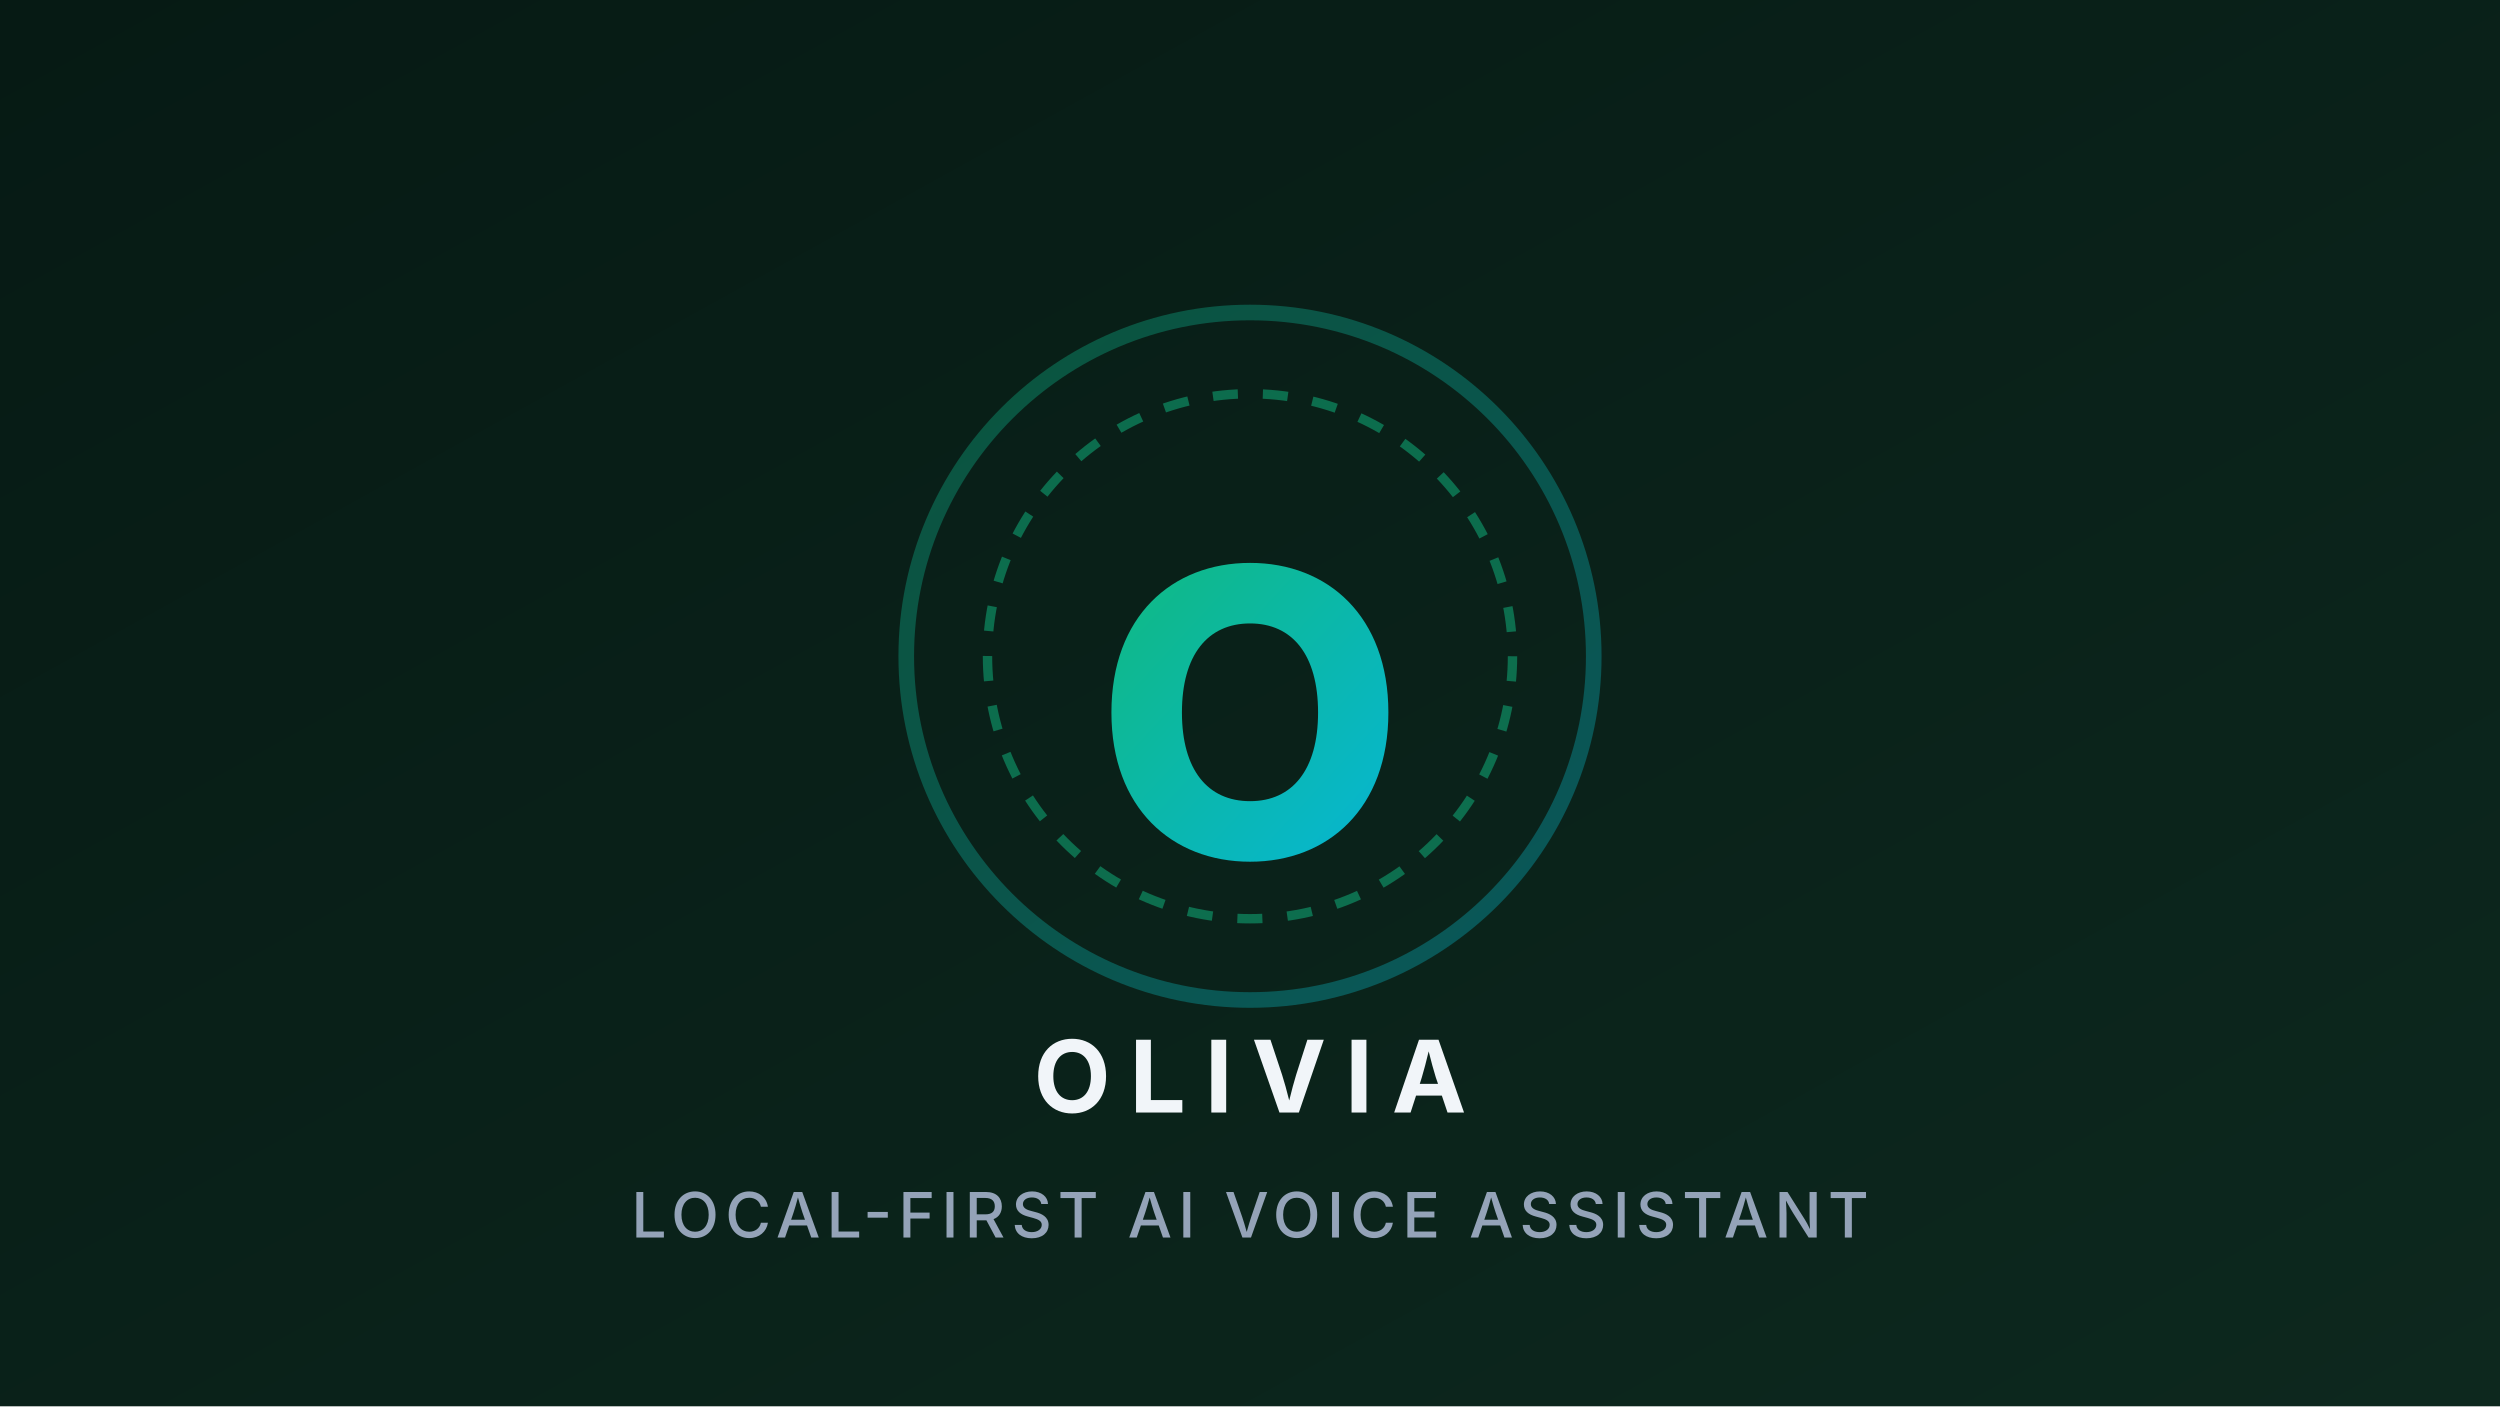
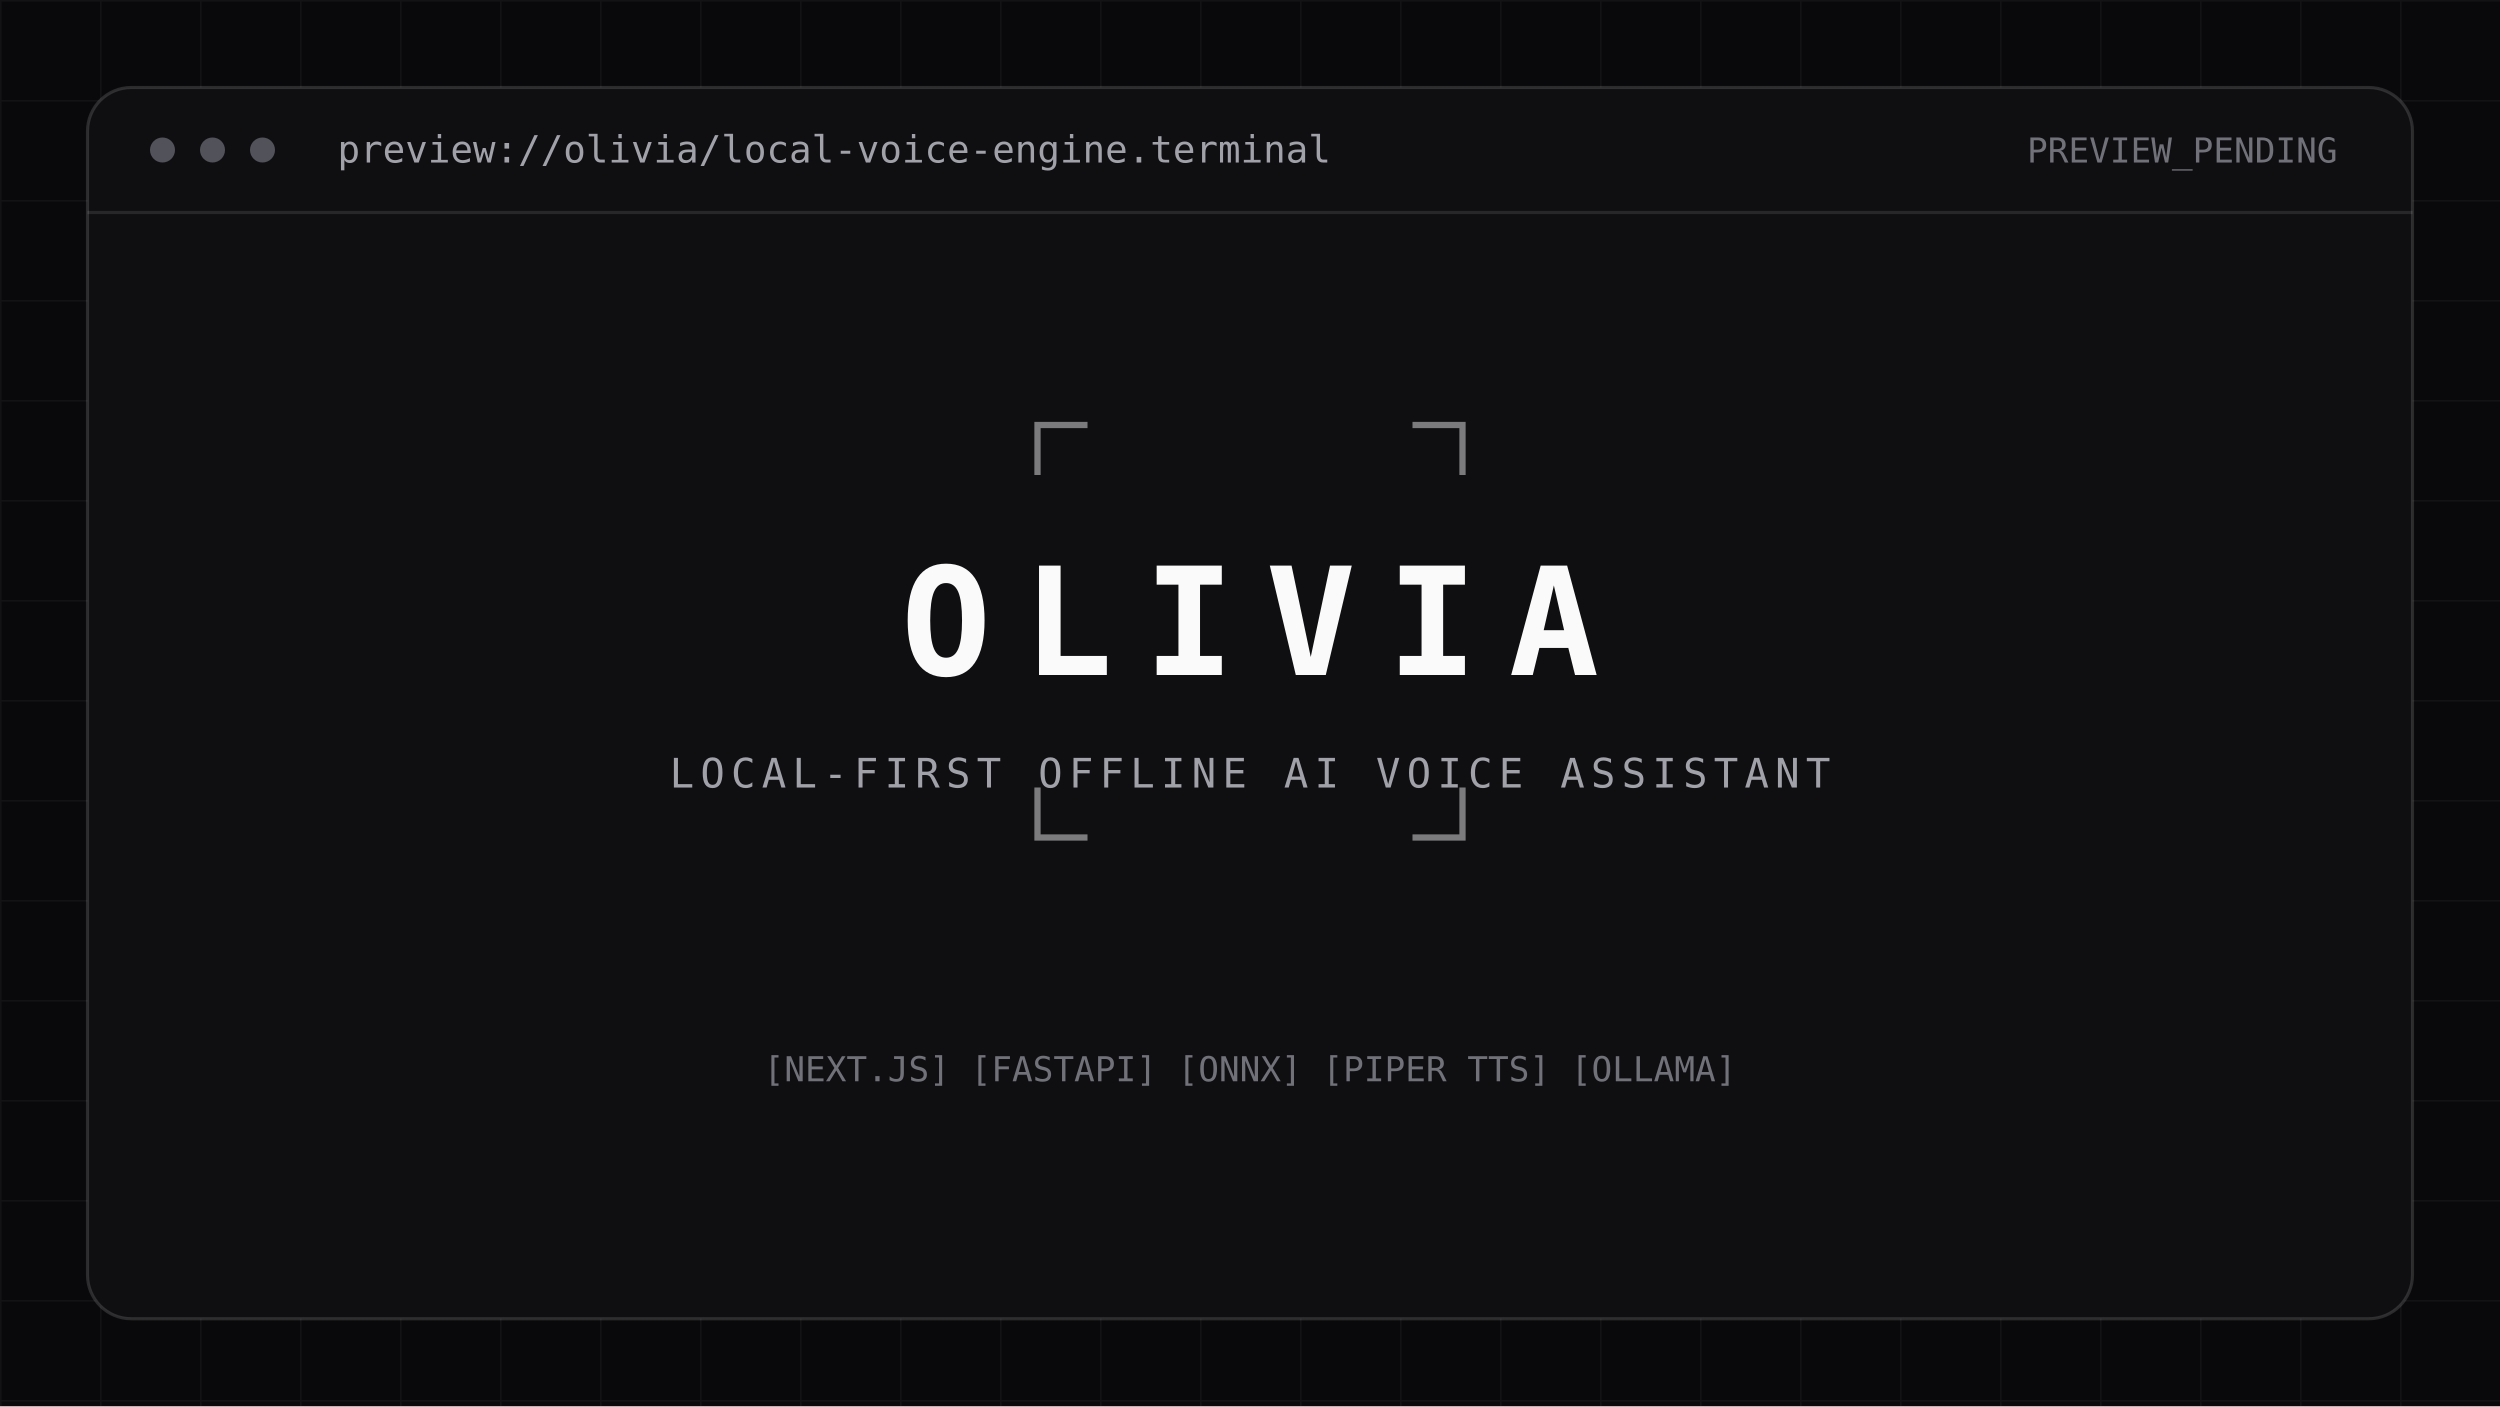
- <svg xmlns="http://www.w3.org/2000/svg" viewBox="0 0 400 225" width="400" height="225">
+ <svg xmlns="http://www.w3.org/2000/svg" viewBox="0 0 800 450" width="800" height="450">
  <defs>
-     <linearGradient id="bg" x1="0%" y1="0%" x2="100%" y2="100%">
-       <stop offset="0%" style="stop-color:#061a14" />
-       <stop offset="100%" style="stop-color:#0d281e" />
-     </linearGradient>
-     <linearGradient id="emerald-grad" x1="0%" y1="0%" x2="100%" y2="100%">
-       <stop offset="0%" style="stop-color:#10b981" />
-       <stop offset="100%" style="stop-color:#06b6d4" />
-     </linearGradient>
+     <pattern id="grid" width="32" height="32" patternUnits="userSpaceOnUse">
+       <path d="M 32 0 L 0 0 0 32" fill="none" stroke="#ffffff" stroke-opacity="0.04" stroke-width="1" />
+     </pattern>
  </defs>
-   <rect width="400" height="225" fill="url(#bg)" />
-   <circle cx="200" cy="105" r="55" fill="none" stroke="url(#emerald-grad)" stroke-width="2.5" opacity="0.35" />
-   <circle cx="200" cy="105" r="42" fill="none" stroke="#10b981" stroke-width="1.5" stroke-dasharray="4 4" opacity="0.5" />
-   <text x="200" y="113" font-family="system-ui, -apple-system, sans-serif" font-size="64" font-weight="800" fill="url(#emerald-grad)" text-anchor="middle" dominant-baseline="middle">O</text>
-   <text x="200" y="178" font-family="system-ui, -apple-system, sans-serif" font-size="16" fill="#f1f5f9" text-anchor="middle" font-weight="700" letter-spacing="3">OLIVIA</text>
-   <text x="200" y="198" font-family="system-ui, -apple-system, sans-serif" font-size="10" fill="#94a3b8" text-anchor="middle" font-weight="500" letter-spacing="1">LOCAL-FIRST AI VOICE ASSISTANT</text>
+   <rect width="800" height="450" fill="#09090b" />
+   <rect width="800" height="450" fill="url(#grid)" />
+   <rect x="28" y="28" width="744" height="394" rx="14" fill="#0f0f12" stroke="#ffffff" stroke-opacity="0.14" />
+   <line x1="28" y1="68" x2="772" y2="68" stroke="#ffffff" stroke-opacity="0.1" />
+   <circle cx="52" cy="48" r="4" fill="#52525b" />
+   <circle cx="68" cy="48" r="4" fill="#52525b" />
+   <circle cx="84" cy="48" r="4" fill="#52525b" />
+   <text x="108" y="52" font-family="ui-monospace, SFMono-Regular, Menlo, monospace" font-size="12" fill="#a1a1aa">preview://olivia/local-voice-engine.terminal</text>
+   <text x="748" y="52" font-family="ui-monospace, SFMono-Regular, Menlo, monospace" font-size="11" fill="#71717a" text-anchor="end">PREVIEW_PENDING</text>
+   <path d="M 332 152 L 332 136 L 348 136 M 468 152 L 468 136 L 452 136 M 332 252 L 332 268 L 348 268 M 468 252 L 468 268 L 452 268" fill="none" stroke="#ffffff" stroke-opacity="0.45" stroke-width="2" />
+   <text x="400" y="216" font-family="ui-monospace, SFMono-Regular, Menlo, monospace" font-size="48" font-weight="700" fill="#fafafa" text-anchor="middle" letter-spacing="10">OLIVIA</text>
+   <text x="400" y="252" font-family="ui-monospace, SFMono-Regular, Menlo, monospace" font-size="13" fill="#a1a1aa" text-anchor="middle" letter-spacing="2">LOCAL-FIRST OFFLINE AI VOICE ASSISTANT</text>
+   <text x="400" y="346" font-family="ui-monospace, SFMono-Regular, Menlo, monospace" font-size="11" fill="#71717a" text-anchor="middle">[NEXT.JS]  [FASTAPI]  [ONNX]  [PIPER TTS]  [OLLAMA]</text>
</svg>
